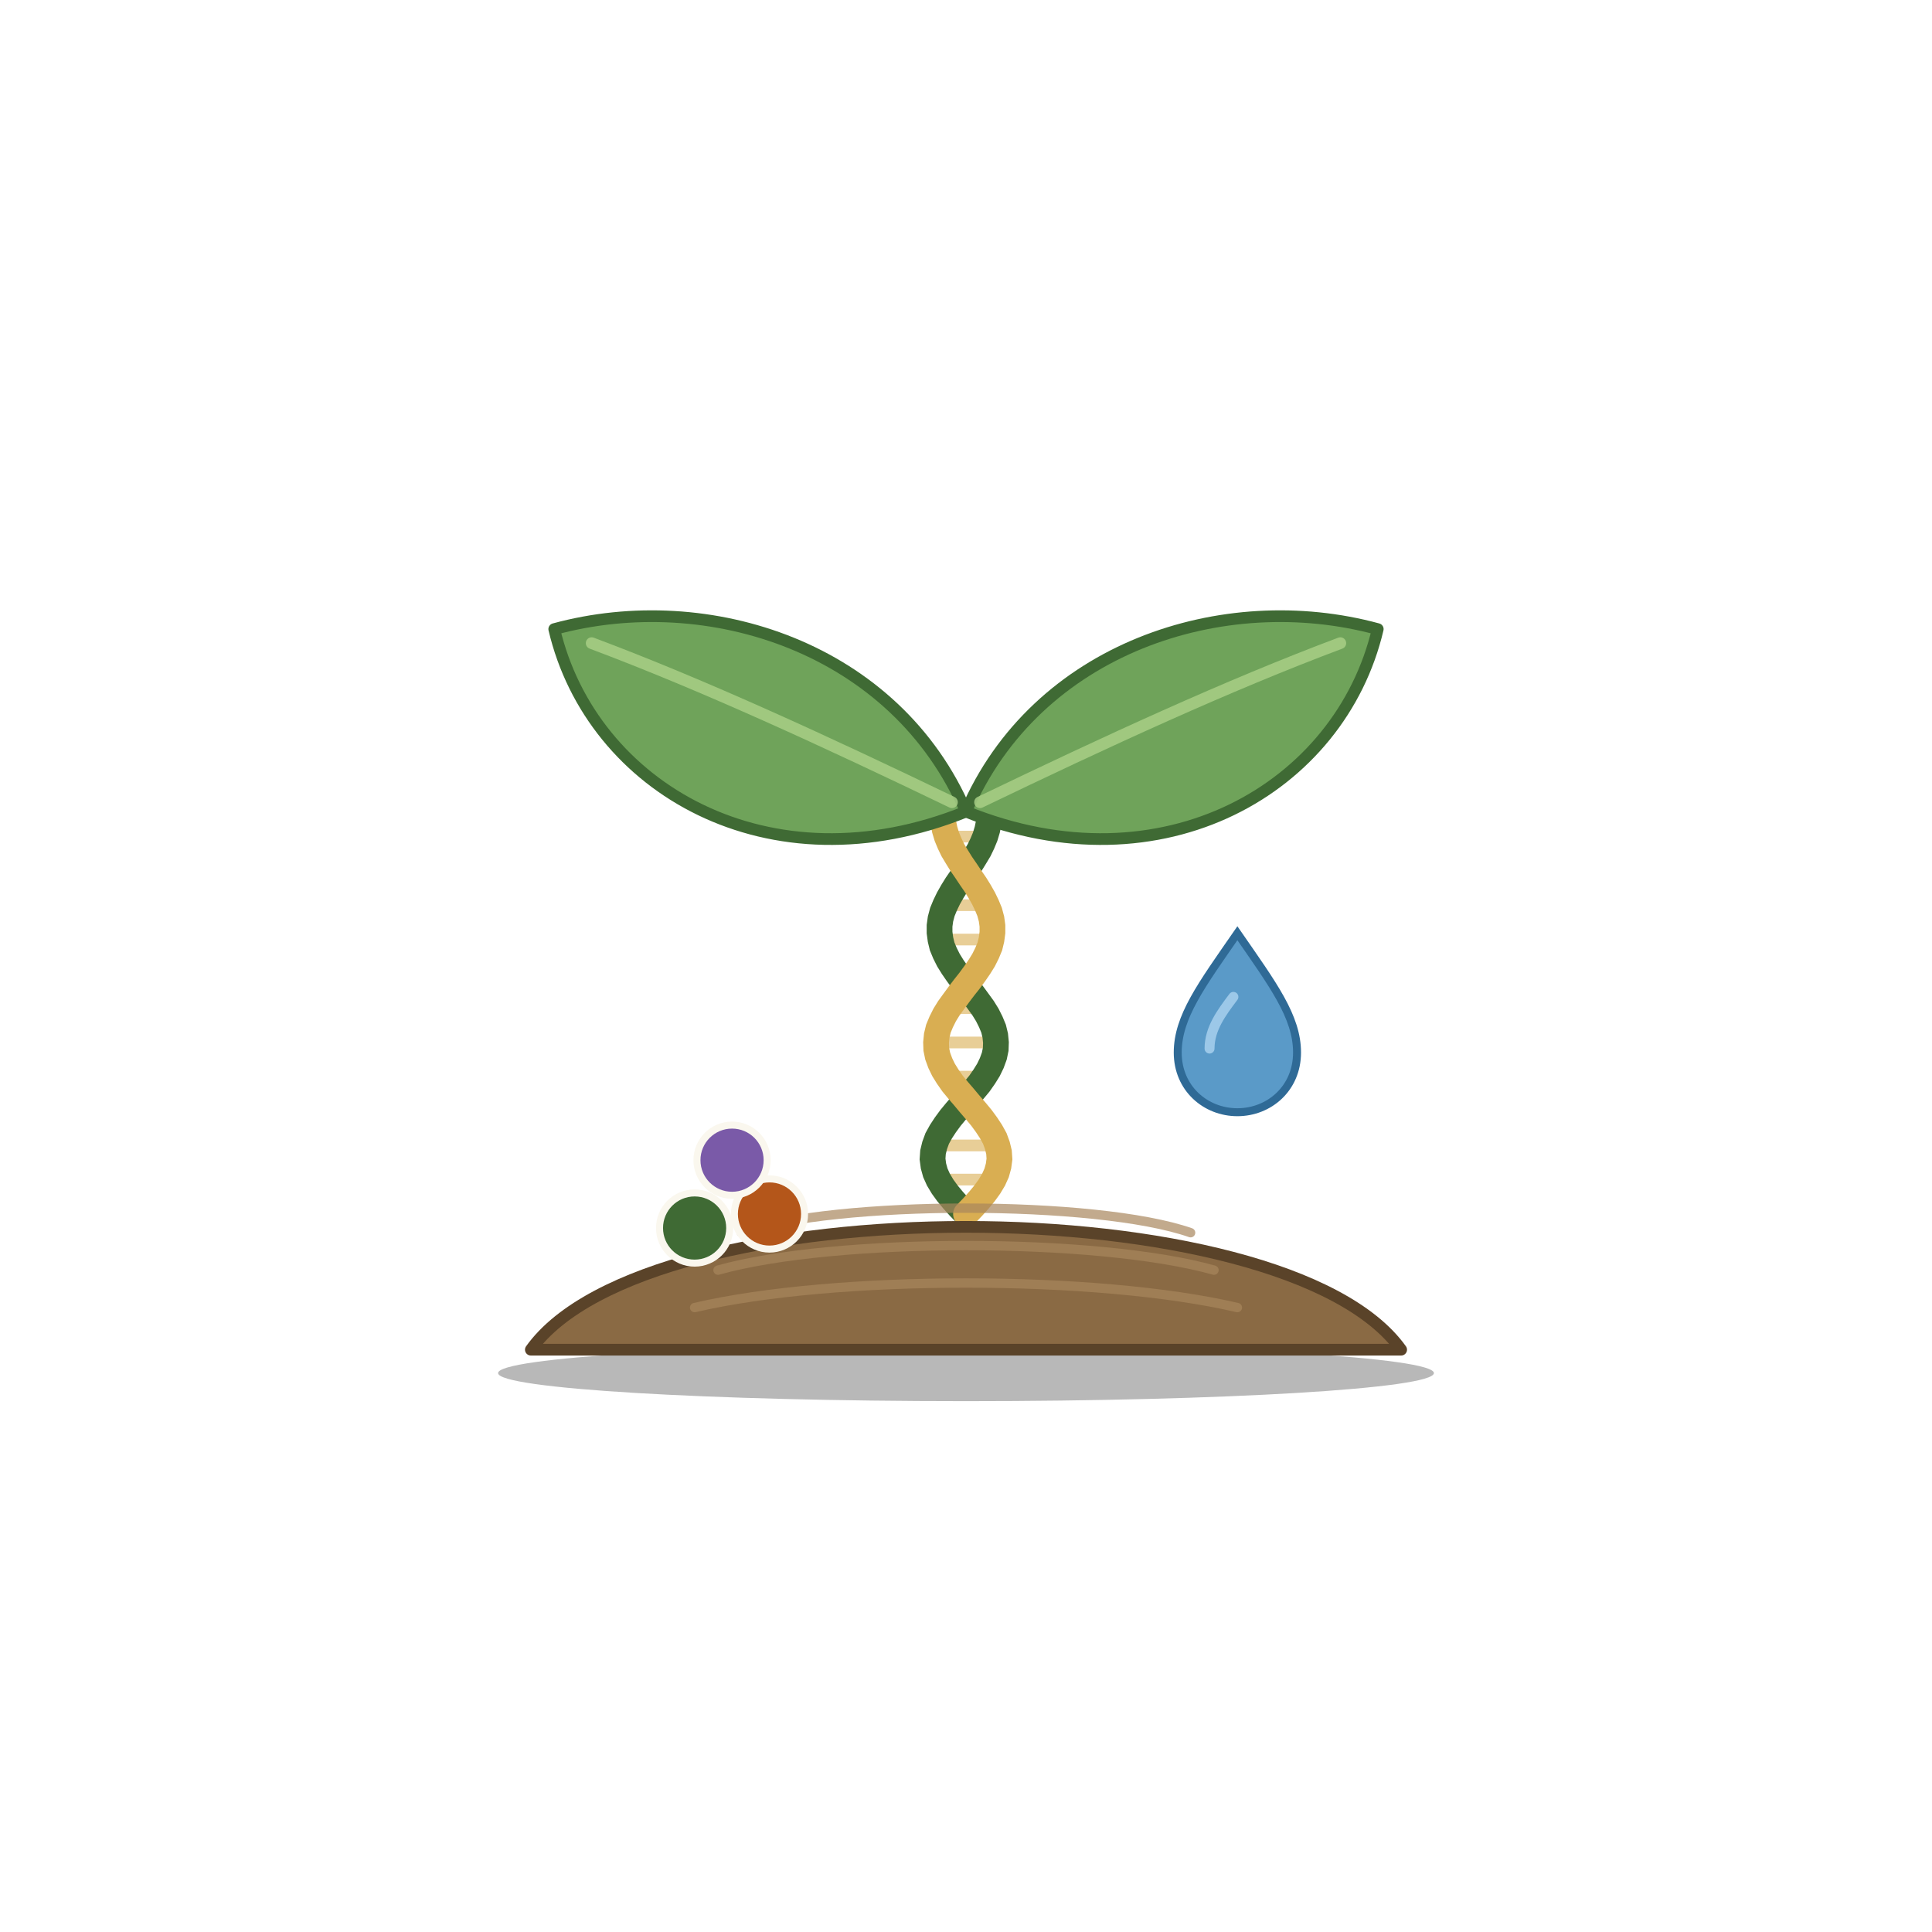
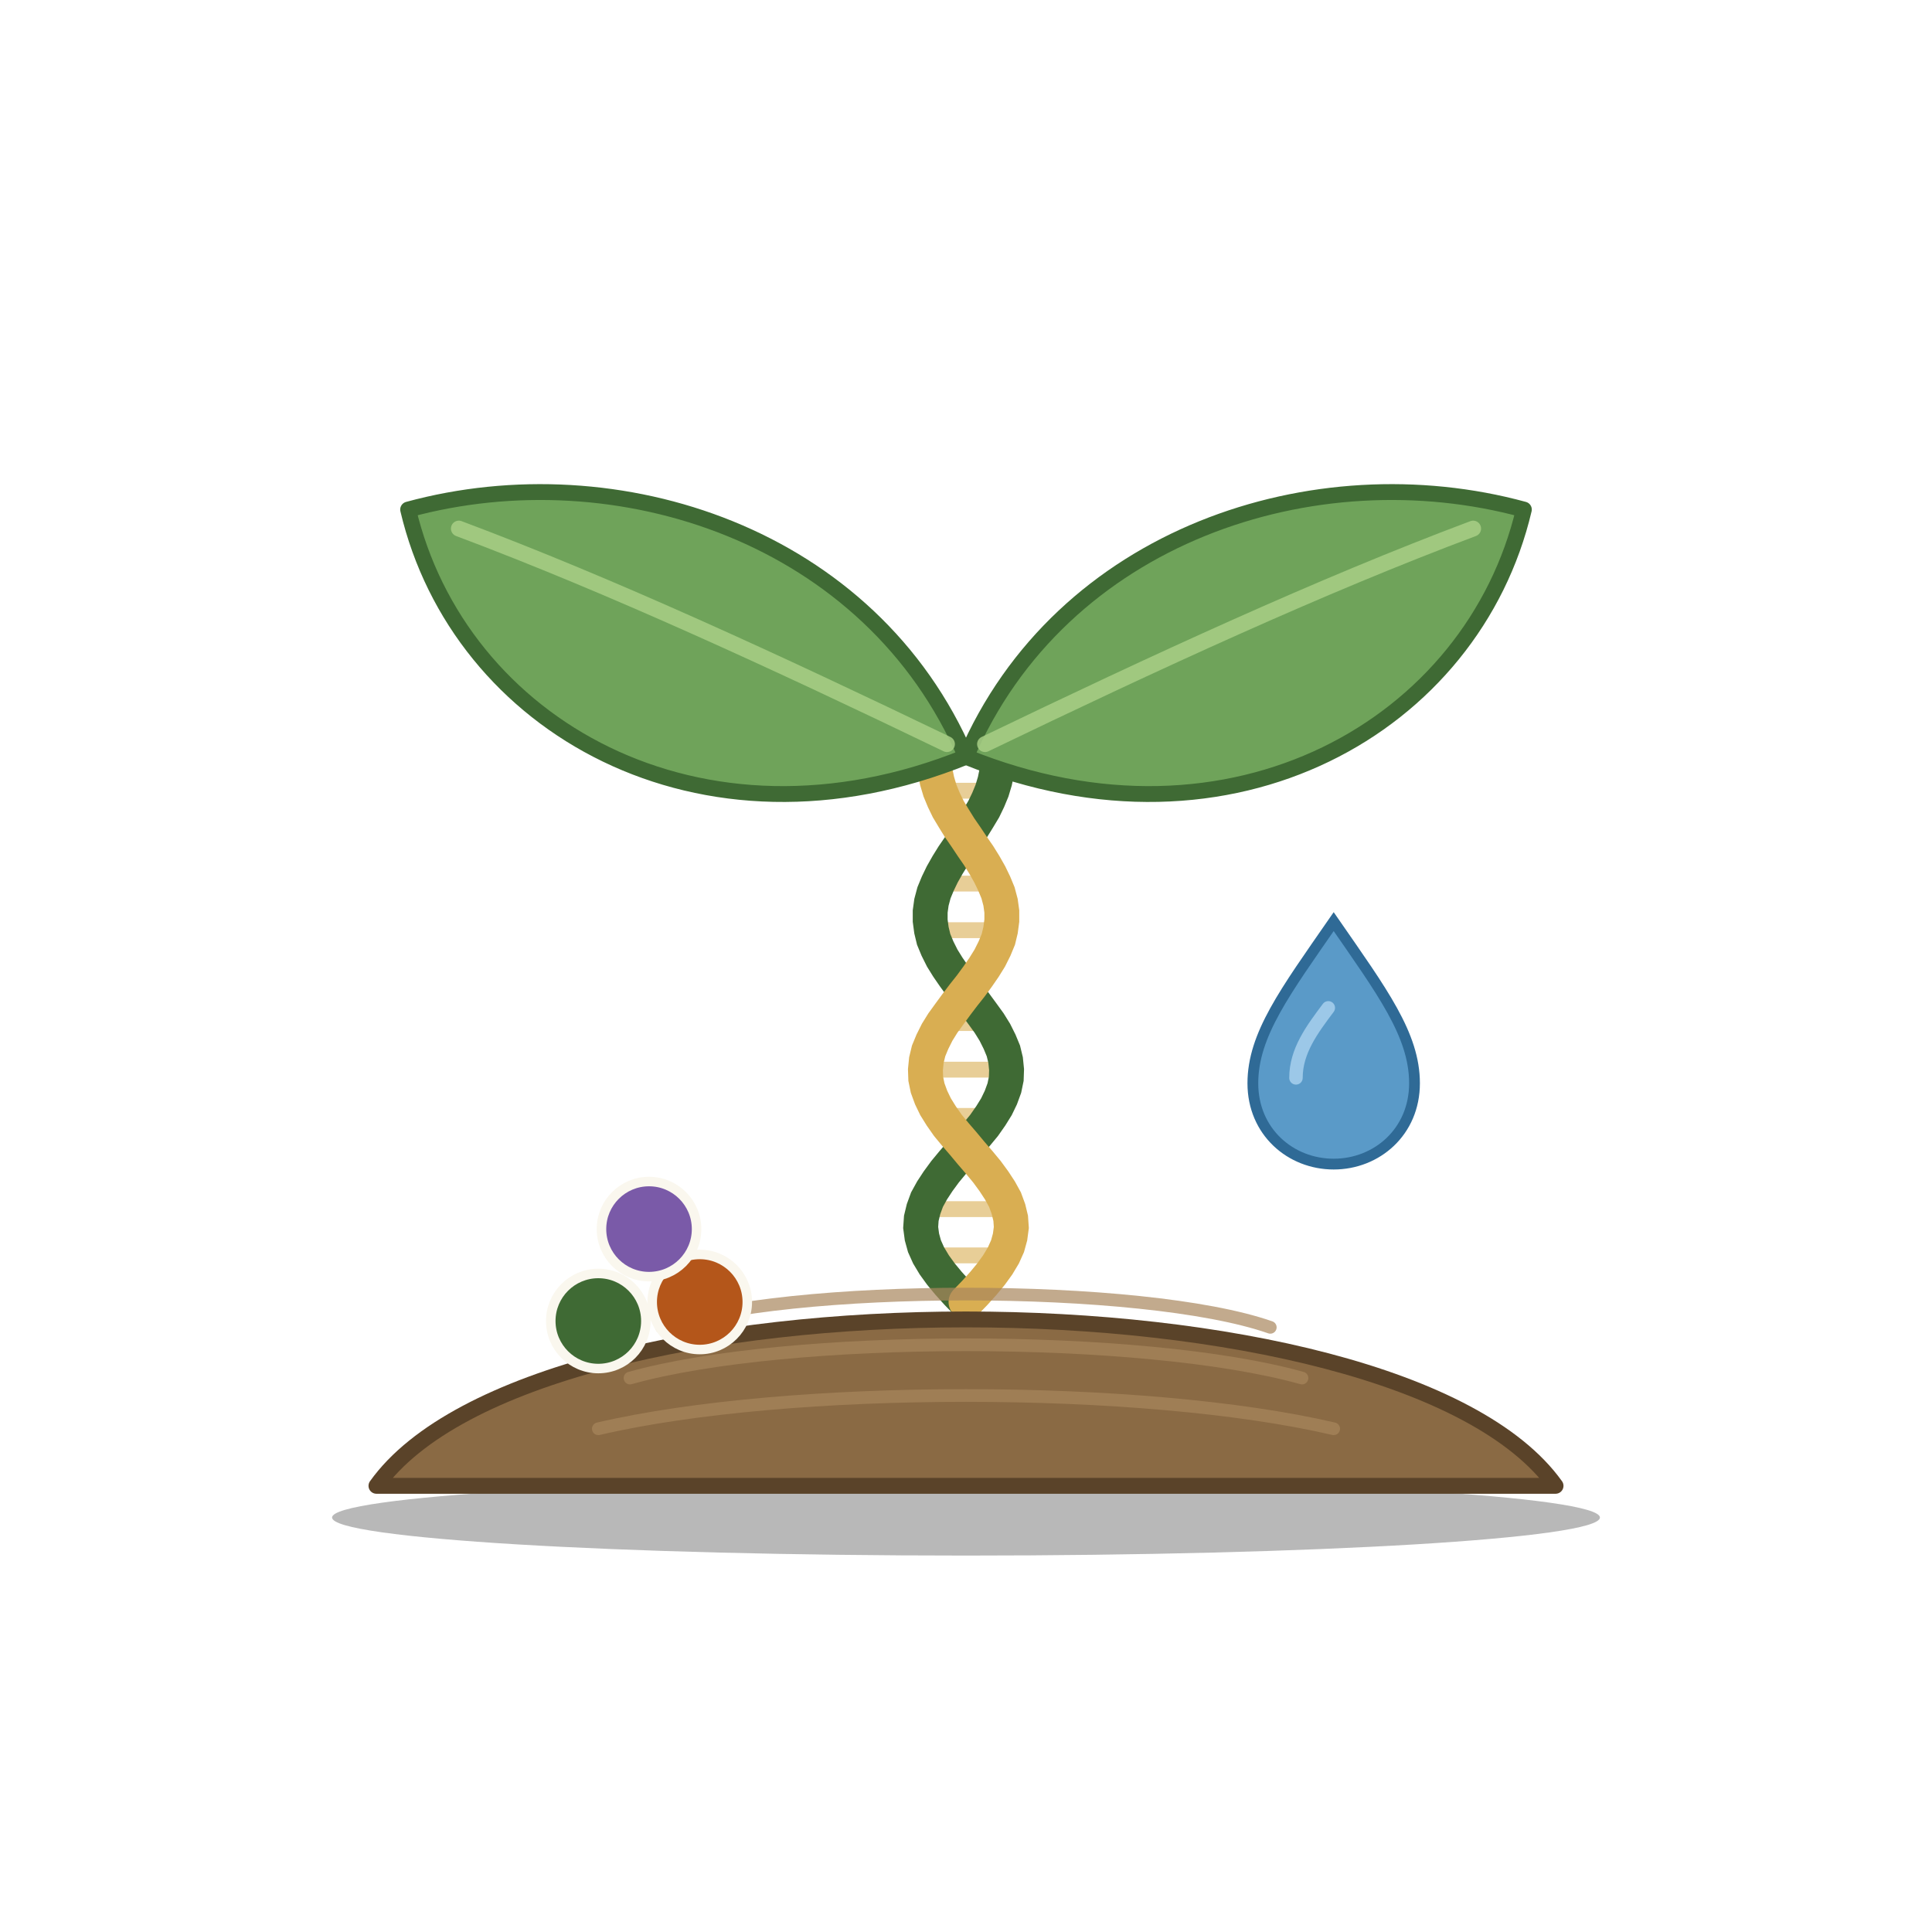
<svg xmlns="http://www.w3.org/2000/svg" viewBox="0 0 512 512" width="512" height="512">
  <defs>
    <radialGradient id="g" cx="50%" cy="38%" r="70%">
      <stop offset="0%" stop-color="#22382a" />
      <stop offset="100%" stop-color="#0f1a12" />
    </radialGradient>
  </defs>
-   <g transform="translate(97.28 91.08) scale(0.62)">
+   <g transform="translate(40.96 32.56) scale(0.84)">
    <g>
      <ellipse cx="256" cy="440" rx="200" ry="12" fill="#000" opacity="0.28" />
      <g transform="translate(372 286) scale(0.85)">
        <path d="M 0 -40 C 18 -14 30 2 30 20 C 30 38 16 50 0 50 C -16 50 -30 38 -30 20 C -30 2 -18 -14 0 -40 Z" fill="#5a9ac8" stroke="#2f6a96" stroke-width="4" />
        <path d="M -14 18 C -14 8 -8 0 -2 -8" fill="none" stroke="#9cc8e8" stroke-width="5" stroke-linecap="round" />
      </g>
      <line x1="267.8" y1="357.3" x2="244.2" y2="357.3" stroke="#d9ae52" stroke-width="5" stroke-linecap="round" opacity="0.6" />
      <line x1="269.4" y1="342.7" x2="242.6" y2="342.7" stroke="#d9ae52" stroke-width="5" stroke-linecap="round" opacity="0.6" />
      <line x1="248.2" y1="313.3" x2="263.8" y2="313.3" stroke="#d9ae52" stroke-width="5" stroke-linecap="round" opacity="0.6" />
      <line x1="243.2" y1="298.7" x2="268.8" y2="298.7" stroke="#d9ae52" stroke-width="5" stroke-linecap="round" opacity="0.6" />
      <line x1="248.7" y1="284.0" x2="263.3" y2="284.0" stroke="#d9ae52" stroke-width="5" stroke-linecap="round" opacity="0.6" />
      <line x1="266.9" y1="254.7" x2="245.1" y2="254.7" stroke="#d9ae52" stroke-width="5" stroke-linecap="round" opacity="0.6" />
      <line x1="264.9" y1="240.0" x2="247.1" y2="240.0" stroke="#d9ae52" stroke-width="5" stroke-linecap="round" opacity="0.6" />
      <line x1="247.8" y1="210.7" x2="264.2" y2="210.7" stroke="#d9ae52" stroke-width="5" stroke-linecap="round" opacity="0.6" />
      <path d="M256.0,372.0 L253.2,369.1 L250.5,366.1 L248.1,363.2 L246.0,360.3 L244.2,357.3 L242.9,354.4 L242.1,351.5 L241.7,348.5 L241.9,345.6 L242.6,342.7 L243.7,339.7 L245.3,336.8 L247.2,333.9 L249.4,330.9 L251.8,328.0 L254.3,325.1 L256.8,322.1 L259.3,319.2 L261.7,316.3 L263.8,313.3 L265.6,310.4 L267.0,307.5 L268.1,304.5 L268.7,301.6 L268.8,298.7 L268.5,295.7 L267.8,292.8 L266.6,289.9 L265.1,286.9 L263.3,284.0 L261.2,281.1 L259.0,278.1 L256.8,275.2 L254.5,272.3 L252.3,269.3 L250.3,266.4 L248.5,263.5 L247.0,260.5 L245.8,257.6 L245.1,254.7 L244.7,251.7 L244.7,248.8 L245.1,245.9 L245.9,242.9 L247.1,240.0 L248.5,237.1 L250.2,234.1 L252.0,231.2 L254.0,228.3 L256.0,225.3 L258.0,222.4 L259.8,219.5 L261.6,216.5 L263.0,213.6 L264.2,210.7 L265.1,207.7 L265.7,204.8 L265.9,201.9 L265.8,198.9 L265.3,196.0" fill="none" stroke="#3f6a34" stroke-width="11" stroke-linecap="round" />
      <path d="M256.0,372.0 L258.8,369.1 L261.5,366.1 L263.9,363.2 L266.0,360.3 L267.8,357.3 L269.1,354.4 L269.9,351.5 L270.3,348.5 L270.1,345.6 L269.4,342.7 L268.3,339.7 L266.7,336.8 L264.8,333.9 L262.6,330.9 L260.2,328.0 L257.7,325.1 L255.2,322.1 L252.7,319.2 L250.3,316.3 L248.2,313.3 L246.4,310.4 L245.0,307.5 L243.9,304.5 L243.3,301.6 L243.2,298.7 L243.5,295.7 L244.2,292.8 L245.4,289.9 L246.9,286.9 L248.7,284.0 L250.8,281.1 L253.0,278.1 L255.2,275.2 L257.5,272.3 L259.7,269.3 L261.7,266.4 L263.5,263.5 L265.0,260.5 L266.2,257.6 L266.9,254.7 L267.3,251.7 L267.3,248.8 L266.9,245.9 L266.1,242.9 L264.9,240.0 L263.5,237.1 L261.8,234.1 L260.0,231.2 L258.0,228.3 L256.0,225.3 L254.0,222.4 L252.2,219.5 L250.4,216.5 L249.0,213.6 L247.8,210.7 L246.9,207.7 L246.3,204.8 L246.1,201.9 L246.2,198.9 L246.7,196.0" fill="none" stroke="#d9ae52" stroke-width="11" stroke-linecap="round" />
      <g transform="translate(256 200) scale(-1 1)">
        <path d="M 0 0 C 30 -70 110 -96 176 -78 C 160 -10 84 34 0 0 Z" fill="#6fa35a" stroke="#3f6a34" stroke-width="5" stroke-linejoin="round" />
        <path d="M 6 -4 C 60 -30 112 -54 160 -72" fill="none" stroke="#a8cf86" stroke-width="5" stroke-linecap="round" opacity="0.85" />
      </g>
      <g transform="translate(256 200) scale(1 1)">
        <path d="M 0 0 C 30 -70 110 -96 176 -78 C 160 -10 84 34 0 0 Z" fill="#6fa35a" stroke="#3f6a34" stroke-width="5" stroke-linejoin="round" />
        <path d="M 6 -4 C 60 -30 112 -54 160 -72" fill="none" stroke="#a8cf86" stroke-width="5" stroke-linecap="round" opacity="0.85" />
      </g>
      <path d="M 70 430 C 120 360 392 360 442 430 Z" fill="#8a6a44" stroke="#5a4329" stroke-width="5" stroke-linejoin="round" />
      <path d="M 140 412 C 200 398 312 398 372 412" fill="none" stroke="#a8865c" stroke-width="4" stroke-linecap="round" opacity="0.7" />
      <path d="M 150 396 C 200 382 312 382 362 396" fill="none" stroke="#a8865c" stroke-width="4" stroke-linecap="round" opacity="0.7" />
      <path d="M 160 380 C 200 366 312 366 352 380" fill="none" stroke="#a8865c" stroke-width="4" stroke-linecap="round" opacity="0.7" />
      <circle cx="140" cy="378" r="15" fill="#3f6a34" stroke="#faf7ee" stroke-width="3" />
      <circle cx="172" cy="372" r="15" fill="#b4561a" stroke="#faf7ee" stroke-width="3" />
      <circle cx="156" cy="349" r="15" fill="#7a5aa8" stroke="#faf7ee" stroke-width="3" />
    </g>
  </g>
</svg>
